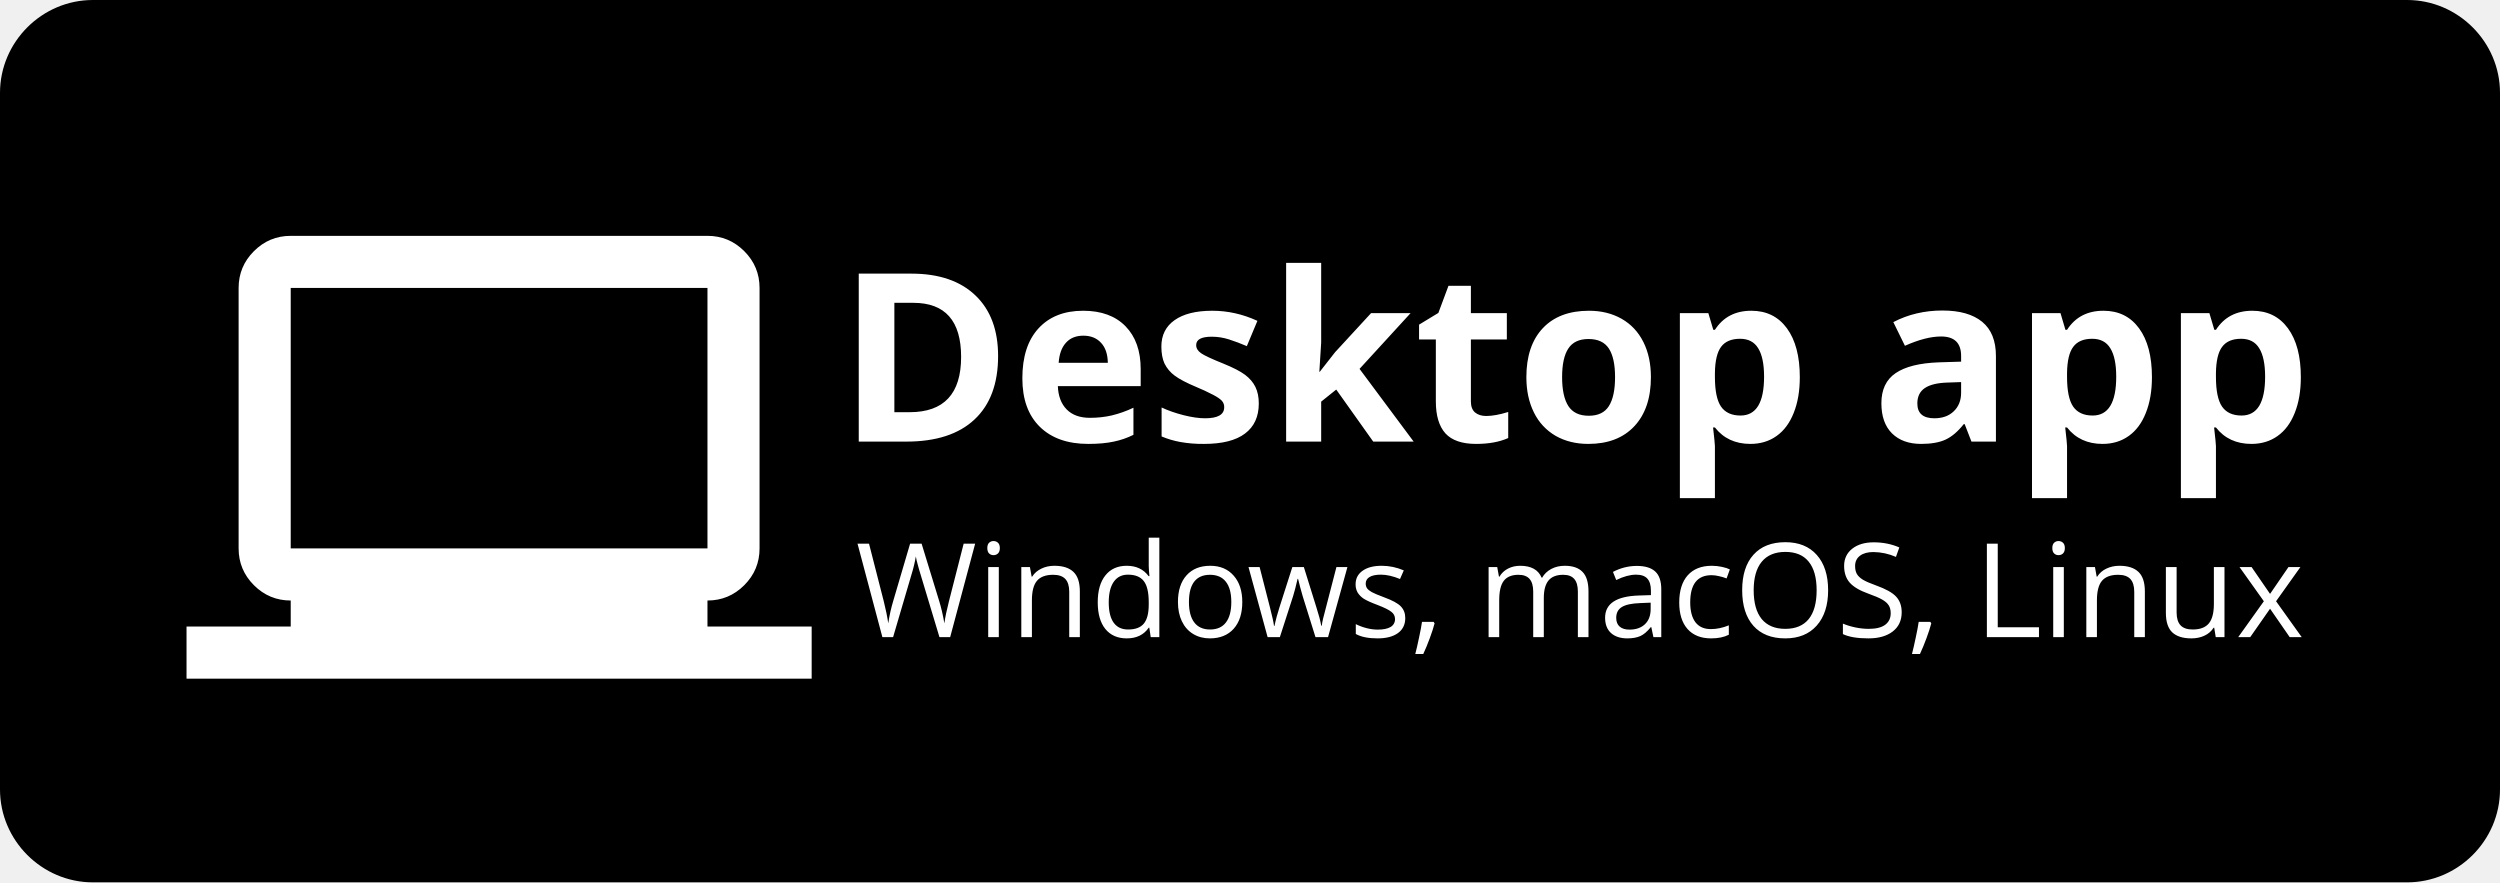
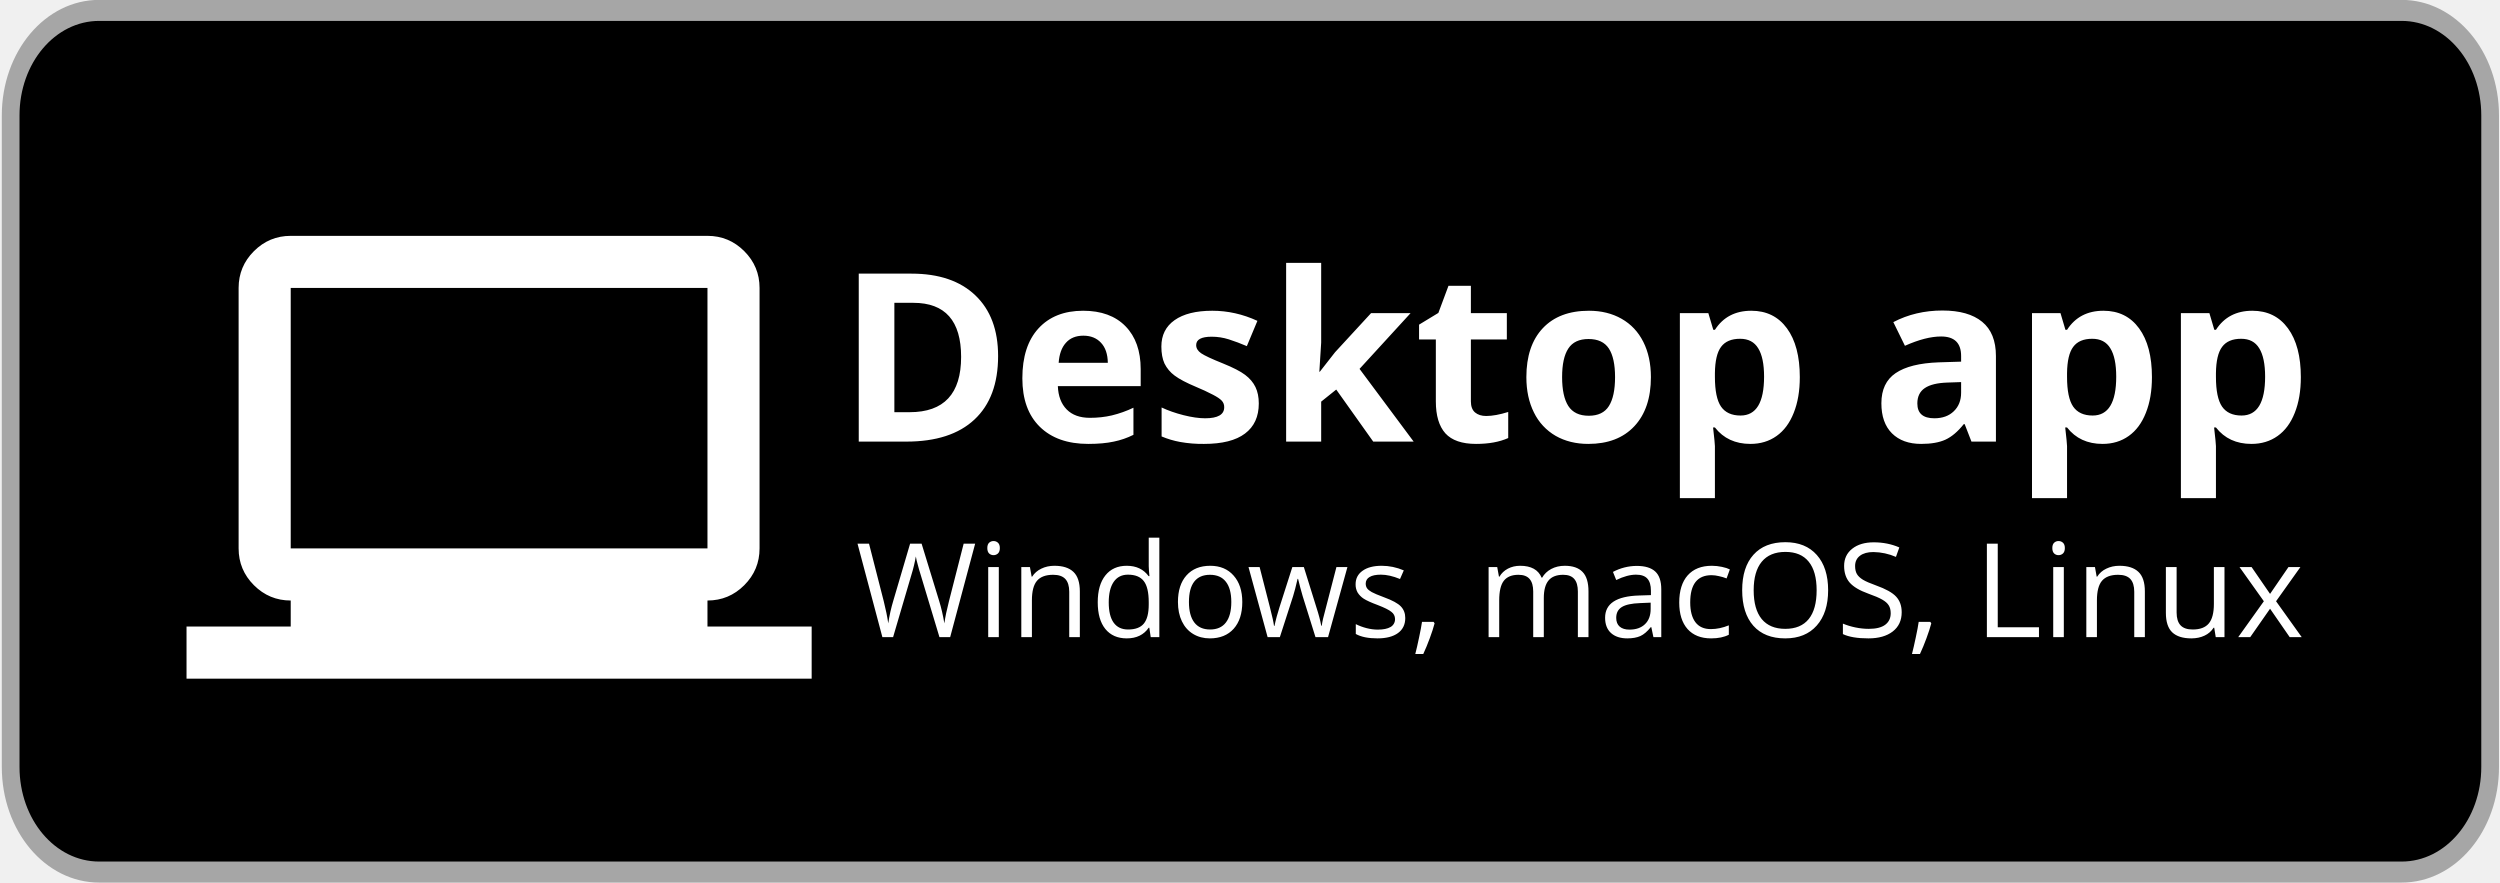
- <svg xmlns="http://www.w3.org/2000/svg" viewBox="0 0 170 60" height="60" width="170" xml:space="preserve" style="fill-rule:evenodd;clip-rule:evenodd;stroke-linejoin:round;stroke-miterlimit:2">
-   <path d="M170 6.313v47.374c-.002 3.463-2.85 6.311-6.313 6.313H6.313C2.85 59.998.002 57.15 0 53.687V6.313C.002 2.85 2.85.002 6.313 0h157.374c3.463.002 6.311 2.85 6.313 6.313Z" />
-   <path d="M37.915-11.831c0 1.88-.536 3.32-1.609 4.32-1.068 1-2.612 1.5-4.633 1.5h-3.234v-11.422h3.586c1.864 0 3.312.493 4.343 1.477 1.032.984 1.547 2.359 1.547 4.125Zm-2.515.062c0-2.453-1.084-3.679-3.25-3.679h-1.289v7.437H31.9c2.333 0 3.5-1.252 3.5-3.758Zm8.648 5.915c-1.406 0-2.505-.388-3.297-1.165-.791-.776-1.187-1.875-1.187-3.296 0-1.464.364-2.594 1.094-3.391.734-.802 1.747-1.203 3.039-1.203 1.234 0 2.195.351 2.882 1.055.688.703 1.032 1.674 1.032 2.914v1.156h-5.633c.026.677.226 1.206.601 1.586.375.38.901.57 1.579.57.526 0 1.023-.055 1.492-.164a7.504 7.504 0 0 0 1.468-.523v1.843a5.442 5.442 0 0 1-1.335.461c-.474.104-1.053.157-1.735.157Zm-.336-7.36c-.505 0-.901.162-1.187.485-.287.317-.451.77-.492 1.359h3.343c-.01-.589-.164-1.042-.461-1.359-.297-.323-.698-.485-1.203-.485Zm11.93 4.61c0 .895-.313 1.578-.938 2.046-.619.469-1.549.704-2.789.704a8.59 8.59 0 0 1-1.625-.133 6.06 6.06 0 0 1-1.257-.375v-1.969c.442.208.94.383 1.492.523.557.141 1.047.211 1.468.211.865 0 1.297-.25 1.297-.75a.615.615 0 0 0-.172-.453c-.114-.12-.312-.252-.593-.398a14.008 14.008 0 0 0-1.125-.524c-.672-.281-1.167-.541-1.485-.781a2.262 2.262 0 0 1-.687-.82c-.141-.313-.211-.696-.211-1.149 0-.776.299-1.375.898-1.797.605-.427 1.459-.64 2.563-.64 1.052 0 2.075.229 3.07.687l-.719 1.719c-.401-.174-.81-.327-1.226-.461-.38-.12-.768-.18-1.164-.18-.703 0-1.055.191-1.055.571 0 .213.112.398.336.554.229.157.727.389 1.492.696.683.276 1.183.534 1.5.773.318.24.552.516.703.828.151.313.227.685.227 1.118Zm4.148-2.157 1.039-1.328 2.446-2.656h2.687l-3.469 3.789 3.68 4.945h-2.75L60.908-9.55l-1.024.821v2.718h-2.383v-12.156h2.383v5.422l-.125 1.984h.031Zm11.313 3.008c.417 0 .917-.091 1.5-.273v1.773c-.594.266-1.323.399-2.188.399-.953 0-1.648-.24-2.086-.719-.432-.485-.648-1.209-.648-2.172v-4.211H66.54v-1.008l1.313-.797.687-1.843h1.524v1.859h2.445v1.789h-2.445v4.211c0 .338.094.588.281.75.193.161.445.242.758.242Zm11.203-2.641c0 1.422-.375 2.534-1.125 3.336-.75.803-1.794 1.204-3.133 1.204-.838 0-1.578-.183-2.219-.547a3.7 3.7 0 0 1-1.476-1.586c-.344-.688-.516-1.49-.516-2.407 0-1.427.373-2.536 1.117-3.328.745-.791 1.792-1.187 3.141-1.187.839 0 1.578.182 2.219.547.64.364 1.133.888 1.476 1.57.344.682.516 1.482.516 2.398Zm-6.039 0c0 .865.141 1.519.422 1.961.286.443.75.664 1.39.664.636 0 1.092-.218 1.368-.656.281-.442.421-1.099.421-1.969 0-.864-.14-1.513-.421-1.945-.282-.432-.743-.648-1.383-.648-.636 0-1.094.216-1.375.648-.281.427-.422 1.076-.422 1.945Zm12.805 4.54c-1.026 0-1.831-.373-2.414-1.118h-.125c.083.73.125 1.151.125 1.266v3.539h-2.383v-12.578h1.937l.336 1.133h.11c.557-.865 1.382-1.297 2.476-1.297 1.031 0 1.839.398 2.422 1.195.583.797.875 1.904.875 3.32 0 .933-.138 1.743-.414 2.43-.271.688-.659 1.211-1.164 1.57-.505.36-1.099.54-1.781.54Zm-.704-7.149c-.588 0-1.018.182-1.289.547-.27.359-.411.956-.421 1.789v.258c0 .937.138 1.609.414 2.015.281.407.724.61 1.328.61 1.067 0 1.601-.88 1.601-2.641 0-.859-.133-1.502-.398-1.929-.261-.433-.672-.649-1.235-.649Zm15.735 6.992-.461-1.187h-.063c-.401.505-.815.857-1.242 1.054-.422.193-.974.29-1.656.29-.839 0-1.5-.24-1.984-.719-.48-.479-.719-1.162-.719-2.047 0-.927.323-1.609.969-2.047.651-.443 1.63-.687 2.937-.734l1.516-.047v-.383c0-.885-.453-1.328-1.36-1.328-.698 0-1.518.211-2.461.633l-.789-1.61c1.006-.526 2.12-.789 3.344-.789 1.172 0 2.07.255 2.695.766.625.51.938 1.286.938 2.328v5.82h-1.664Zm-.703-4.047-.922.032c-.693.021-1.208.146-1.547.375-.339.229-.508.578-.508 1.047 0 .671.386 1.007 1.156 1.007.552 0 .993-.158 1.321-.476.333-.318.5-.74.5-1.266v-.719Zm9.617 4.204c-1.026 0-1.831-.373-2.414-1.118h-.125c.083.73.125 1.151.125 1.266v3.539h-2.383v-12.578h1.938l.335 1.133h.11c.557-.865 1.383-1.297 2.476-1.297 1.032 0 1.839.398 2.422 1.195.584.797.875 1.904.875 3.32 0 .933-.138 1.743-.414 2.43-.271.688-.659 1.211-1.164 1.57-.505.36-1.099.54-1.781.54Zm-.703-7.149c-.589 0-1.018.182-1.289.547-.271.359-.412.956-.422 1.789v.258c0 .937.138 1.609.414 2.015.281.407.724.61 1.328.61 1.068 0 1.602-.88 1.602-2.641 0-.859-.133-1.502-.399-1.929-.26-.433-.672-.649-1.234-.649Zm10.828 7.149c-1.026 0-1.831-.373-2.414-1.118h-.125c.083.73.125 1.151.125 1.266v3.539h-2.383v-12.578h1.938l.335 1.133h.11c.557-.865 1.383-1.297 2.476-1.297 1.032 0 1.839.398 2.422 1.195.584.797.875 1.904.875 3.32 0 .933-.138 1.743-.414 2.43-.271.688-.659 1.211-1.164 1.57-.505.36-1.099.54-1.781.54Zm-.703-7.149c-.589 0-1.018.182-1.289.547-.271.359-.412.956-.422 1.789v.258c0 .937.138 1.609.414 2.015.281.407.724.61 1.328.61 1.068 0 1.602-.88 1.602-2.641 0-.859-.133-1.502-.399-1.929-.26-.433-.672-.649-1.234-.649ZM-17.272 10.108V6.566h7.085V4.795c-.974 0-1.808-.347-2.502-1.041-.694-.694-1.041-1.528-1.041-2.502v-17.711c0-.975.347-1.809 1.041-2.502.694-.694 1.528-1.041 2.502-1.041h28.339c.974 0 1.808.347 2.502 1.041.693.693 1.04 1.527 1.04 2.502V1.252c0 .974-.347 1.808-1.04 2.502-.694.694-1.528 1.041-2.502 1.041v1.771h7.085v3.542h-42.509Zm7.085-8.856h28.339v-17.711h-28.339V1.252Zm44.843 6.031h-.73l-1.282-4.255a13.38 13.38 0 0 1-.204-.712 4.107 4.107 0 0 1-.118-.518 9.763 9.763 0 0 1-.304 1.256l-1.243 4.229h-.73L28.355.929h.782l1.004 3.924c.139.551.24 1.049.304 1.495.078-.53.194-1.048.348-1.555L31.931.929h.782l1.195 3.898c.14.449.257.956.353 1.521.055-.411.159-.912.312-1.503l1-3.916h.782l-1.699 6.354Zm3.307 0h-.721V2.52h.721v4.763Zm-.782-6.054c0-.165.04-.285.121-.361a.424.424 0 0 1 .305-.117c.116 0 .216.039.3.117.084.079.126.199.126.361 0 .162-.042.284-.126.365a.426.426 0 0 1-.3.117.424.424 0 0 1-.305-.117c-.081-.081-.121-.203-.121-.365Zm5.571 6.054V4.202c0-.389-.088-.678-.265-.87-.177-.191-.453-.286-.83-.286-.498 0-.863.134-1.095.404-.232.269-.348.714-.348 1.334v2.499h-.721V2.52h.586l.118.652h.034c.148-.235.355-.416.622-.544.266-.13.563-.195.891-.195.573 0 1.005.139 1.295.417.29.275.434.717.434 1.326v3.107h-.721Zm5.445-.639h-.039c-.333.484-.831.726-1.495.726-.623 0-1.108-.213-1.456-.639-.344-.426-.517-1.032-.517-1.817 0-.785.174-1.395.522-1.829.347-.435.831-.652 1.451-.652.646 0 1.142.235 1.486.704h.057l-.031-.343-.017-.335V.521h.721v6.762h-.586l-.096-.639Zm-1.443.122c.493 0 .849-.134 1.069-.4.224-.27.335-.703.335-1.3v-.152c0-.675-.113-1.156-.339-1.443-.223-.289-.581-.434-1.073-.434-.423 0-.748.165-.974.495-.223.328-.334.791-.334 1.391 0 .608.111 1.068.334 1.378.223.31.551.465.982.465Zm7.766-1.869c0 .776-.195 1.383-.587 1.821-.391.434-.931.652-1.62.652-.426 0-.804-.1-1.135-.3-.33-.2-.585-.487-.765-.861-.179-.373-.269-.811-.269-1.312 0-.777.194-1.381.582-1.812.389-.435.927-.652 1.617-.652.666 0 1.195.222 1.586.665.394.443.591 1.043.591 1.799Zm-3.628 0c0 .608.121 1.072.365 1.391.243.318.601.478 1.073.478s.83-.158 1.073-.474c.247-.319.37-.784.37-1.395 0-.606-.123-1.065-.37-1.378-.243-.315-.604-.473-1.082-.473-.472 0-.828.155-1.069.465-.24.31-.36.772-.36 1.386Zm8.604 2.386-.873-2.795a22.862 22.862 0 0 1-.309-1.164h-.035c-.116.507-.217.898-.304 1.173l-.9 2.786h-.834L54.942 2.52h.756l.7 2.733c.162.626.254 1.048.278 1.265h.034c.032-.165.083-.378.153-.639.072-.264.134-.472.186-.626l.874-2.733h.782l.852 2.733c.162.499.272.917.33 1.256h.035a4.74 4.74 0 0 1 .091-.482c.052-.218.355-1.387.908-3.507h.748l-1.317 4.763h-.856Zm6.106-1.3c0 .444-.165.785-.496 1.026-.33.24-.794.361-1.39.361-.632 0-1.124-.1-1.478-.3v-.669a3.6 3.6 0 0 0 .735.273c.263.067.517.1.76.1.377 0 .666-.059.869-.178a.602.602 0 0 0 .304-.552.591.591 0 0 0-.243-.474c-.159-.133-.472-.289-.939-.469-.443-.165-.759-.308-.947-.43a1.347 1.347 0 0 1-.417-.422 1.103 1.103 0 0 1-.135-.56c0-.388.158-.694.474-.917.316-.226.749-.339 1.299-.339.513 0 1.014.104 1.504.313l-.257.586c-.478-.197-.911-.295-1.299-.295-.342 0-.6.054-.774.161a.498.498 0 0 0-.26.443c0 .127.032.236.095.326.067.09.173.175.318.256.144.081.423.199.834.352.565.206.946.413 1.143.622.2.208.3.471.3.786Zm1.929.265.065.1c-.075.29-.184.626-.326 1.009-.141.385-.289.743-.443 1.073h-.543c.078-.301.164-.674.256-1.117.096-.443.163-.798.2-1.065h.791Zm9.808 1.035V4.184c0-.379-.081-.663-.243-.852-.162-.191-.414-.286-.756-.286-.449 0-.781.129-.995.386-.215.258-.322.655-.322 1.191v2.66h-.721V4.184c0-.379-.081-.663-.244-.852-.162-.191-.415-.286-.76-.286-.452 0-.784.136-.995.408-.209.27-.313.713-.313 1.33v2.499h-.721V2.52h.586l.118.652h.034c.136-.232.328-.413.574-.544.249-.13.527-.195.834-.195.745 0 1.232.269 1.46.808h.035c.142-.249.348-.446.617-.591.27-.145.577-.217.922-.217.538 0 .941.139 1.208.417.269.275.404.717.404 1.326v3.107h-.722Zm5.137 0-.143-.678h-.035c-.238.298-.475.501-.713.608-.234.104-.529.157-.882.157-.472 0-.843-.122-1.112-.365-.267-.244-.4-.59-.4-1.039 0-.962.769-1.466 2.307-1.512l.809-.026v-.296c0-.374-.082-.649-.244-.826-.159-.179-.416-.269-.769-.269-.397 0-.846.122-1.347.365l-.222-.552a3.456 3.456 0 0 1 1.613-.408c.567 0 .987.126 1.26.378.275.252.413.656.413 1.212v3.251h-.535Zm-1.63-.509c.449 0 .801-.123 1.056-.369.258-.246.387-.591.387-1.034V4.94l-.721.031c-.574.02-.988.11-1.243.269-.252.157-.378.401-.378.735 0 .26.078.459.235.595.159.136.381.204.664.204Zm5.554.596c-.689 0-1.224-.212-1.603-.635-.377-.426-.565-1.027-.565-1.803 0-.797.191-1.413.573-1.847.386-.435.933-.652 1.643-.652.229 0 .458.025.687.074.229.049.408.107.539.174l-.222.612a3.233 3.233 0 0 0-.522-.156 2.212 2.212 0 0 0-.499-.065c-.968 0-1.452.617-1.452 1.851 0 .585.118 1.034.352 1.347.238.313.588.469 1.052.469.397 0 .804-.085 1.221-.256v.639c-.319.165-.72.248-1.204.248Zm7.957-3.273c0 1.017-.258 1.817-.773 2.399-.513.582-1.227.874-2.143.874-.936 0-1.658-.286-2.168-.857-.507-.573-.761-1.381-.761-2.424 0-1.035.255-1.836.765-2.404.51-.57 1.234-.856 2.173-.856.913 0 1.625.29 2.138.869.513.58.769 1.379.769 2.399Zm-5.063 0c0 .861.183 1.514.548 1.96.368.443.901.665 1.599.665.704 0 1.236-.222 1.595-.665.359-.443.539-1.096.539-1.96 0-.854-.18-1.502-.539-1.942-.356-.444-.885-.665-1.586-.665-.704 0-1.24.223-1.608.669-.365.443-.548 1.089-.548 1.938Zm10.065 1.495c0 .559-.203.995-.608 1.308-.406.313-.956.47-1.652.47-.753 0-1.332-.097-1.738-.292v-.712c.261.11.545.197.852.26.307.064.611.096.912.096.493 0 .864-.093 1.113-.278.249-.188.374-.449.374-.782 0-.22-.045-.4-.135-.539-.087-.142-.235-.272-.443-.391-.206-.119-.52-.254-.943-.404-.591-.212-1.014-.462-1.269-.752-.252-.29-.378-.668-.378-1.134 0-.49.184-.88.552-1.169.367-.29.854-.435 1.46-.435.631 0 1.212.116 1.742.348l-.23.643a3.939 3.939 0 0 0-1.53-.33c-.391 0-.696.084-.917.252-.22.168-.33.401-.33.699 0 .22.041.402.122.543.081.14.217.268.408.387.194.116.49.245.887.387.666.238 1.124.493 1.373.765.252.272.378.626.378 1.06Zm1.947.656.065.1c-.075.29-.184.626-.326 1.009-.142.385-.289.743-.443 1.073h-.543c.078-.301.163-.674.256-1.117.096-.443.162-.798.2-1.065h.791Zm3.846 1.035V.929h.739v5.684h2.803v.67h-3.542Zm5.232 0h-.721V2.52h.721v4.763Zm-.782-6.054c0-.165.041-.285.122-.361a.42.42 0 0 1 .304-.117c.116 0 .216.039.3.117.084.079.126.199.126.361 0 .162-.042.284-.126.365a.426.426 0 0 1-.3.117.42.42 0 0 1-.304-.117c-.081-.081-.122-.203-.122-.365Zm5.571 6.054V4.202c0-.389-.088-.678-.265-.87-.177-.191-.453-.286-.83-.286-.498 0-.863.134-1.095.404-.232.269-.348.714-.348 1.334v2.499h-.721V2.52h.587l.117.652h.035a1.46 1.46 0 0 1 .621-.544c.267-.13.564-.195.891-.195.574 0 1.005.139 1.295.417.29.275.435.717.435 1.326v3.107h-.722Zm2.881-4.763v3.09c0 .388.089.678.265.869.177.191.454.287.83.287.499 0 .862-.137 1.091-.409.232-.272.348-.717.348-1.334V2.52h.721v4.763h-.595l-.104-.639h-.039a1.438 1.438 0 0 1-.618.539c-.26.124-.559.187-.895.187-.579 0-1.014-.138-1.304-.413-.286-.275-.43-.716-.43-1.321V2.52h.73Zm5.932 2.325-1.655-2.325h.821l1.256 1.825 1.251-1.825h.813l-1.656 2.325 1.743 2.438h-.817l-1.334-1.93-1.347 1.93h-.817l1.742-2.438Z" style="fill:#fff" transform="translate(29.956 36.04)" />
+ <svg xmlns="http://www.w3.org/2000/svg" xml:space="preserve" style="fill-rule:evenodd;clip-rule:evenodd" viewBox="0 0 170 60" width="170" height="60">
+   <path d="M352 355.362h520c11.08 0 20 8.92 20 20v124c0 11.08-8.92 20-20 20H352c-11.08 0-20-8.92-20-20v-124c0-11.08 8.92-20 20-20Z" style="fill-rule:nonzero;stroke:#a6a6a6;stroke-width:4px" transform="matrix(.30108 0 0 .35728 -99.234 -126.257)" />
+   <path d="M37.915-11.831q0 2.82-1.609 4.32-1.602 1.5-4.633 1.5h-3.234v-11.422h3.586q2.796 0 4.343 1.477 1.548 1.476 1.547 4.125m-2.515.062q0-3.68-3.25-3.679h-1.289v7.437H31.9q3.5 0 3.5-3.758m8.648 5.915q-2.109 0-3.297-1.165-1.187-1.164-1.187-3.296 0-2.196 1.094-3.391 1.101-1.203 3.039-1.203 1.851 0 2.882 1.055t1.032 2.914v1.156h-5.633q.039 1.016.601 1.586t1.579.57q.789 0 1.492-.164a7.5 7.5 0 0 0 1.468-.523v1.843a5.4 5.4 0 0 1-1.335.461q-.712.156-1.735.157m-.336-7.36q-.758 0-1.187.485-.43.476-.492 1.359h3.343q-.015-.883-.461-1.359-.445-.485-1.203-.485m11.93 4.61q0 1.343-.938 2.046-.929.704-2.789.704a8.6 8.6 0 0 1-1.625-.133 6 6 0 0 1-1.257-.375v-1.969q.663.313 1.492.523.836.211 1.468.211 1.297 0 1.297-.75a.62.62 0 0 0-.172-.453q-.171-.18-.593-.398a14 14 0 0 0-1.125-.524q-1.008-.421-1.485-.781a2.26 2.26 0 0 1-.687-.82q-.211-.47-.211-1.149 0-1.164.898-1.797.907-.64 2.563-.64 1.578 0 3.07.687l-.719 1.719q-.602-.26-1.226-.461-.57-.18-1.164-.18-1.055 0-1.055.571 0 .32.336.554.344.236 1.492.696 1.024.414 1.5.773.477.36.703.828.227.469.227 1.118m4.148-2.157 1.039-1.328 2.446-2.656h2.687l-3.469 3.789 3.68 4.945h-2.75L60.908-9.55l-1.024.821v2.718h-2.383v-12.156h2.383v5.422l-.125 1.984zm11.313 3.008q.626 0 1.5-.273v1.773q-.89.399-2.188.399-1.43 0-2.086-.719-.648-.727-.648-2.172v-4.211H66.54v-1.008l1.313-.797.687-1.843h1.524v1.859h2.445v1.789h-2.445v4.211q0 .507.281.75.289.242.758.242m11.203-2.641q0 2.133-1.125 3.336-1.125 1.204-3.133 1.204-1.257 0-2.219-.547a3.7 3.7 0 0 1-1.476-1.586q-.516-1.032-.516-2.407 0-2.14 1.117-3.328t3.141-1.187q1.258 0 2.219.547t1.476 1.57.516 2.398m-6.039 0q0 1.298.422 1.961.43.664 1.39.664.954 0 1.368-.656.421-.664.421-1.969 0-1.297-.421-1.945-.423-.648-1.383-.648-.954 0-1.375.648-.422.641-.422 1.945m12.805 4.54q-1.54 0-2.414-1.118h-.125q.125 1.094.125 1.266v3.539h-2.383v-12.578h1.937l.336 1.133h.11q.835-1.297 2.476-1.297 1.547 0 2.422 1.195t.875 3.32q0 1.4-.414 2.43-.407 1.032-1.164 1.57-.758.54-1.781.54m-.704-7.149q-.882 0-1.289.547-.406.539-.421 1.789v.258q0 1.406.414 2.015.422.61 1.328.61 1.6 0 1.601-2.641 0-1.289-.398-1.929-.391-.65-1.235-.649m15.735 6.992-.461-1.187h-.063q-.602.758-1.242 1.054-.633.29-1.656.29-1.258 0-1.984-.719-.72-.719-.719-2.047 0-1.39.969-2.047.976-.664 2.937-.734l1.516-.047v-.383q0-1.328-1.36-1.328-1.047 0-2.461.633l-.789-1.61q1.508-.789 3.344-.789 1.758 0 2.695.766.938.765.938 2.328v5.82zm-.703-4.047-.922.032q-1.039.032-1.547.375t-.508 1.047q0 1.007 1.156 1.007.829 0 1.321-.476.5-.477.5-1.266zm9.617 4.204q-1.54 0-2.414-1.118h-.125q.125 1.094.125 1.266v3.539h-2.383v-12.578h1.938l.335 1.133h.11q.836-1.297 2.476-1.297 1.548 0 2.422 1.195.876 1.196.875 3.32 0 1.4-.414 2.43-.407 1.032-1.164 1.57-.758.54-1.781.54m-.703-7.149q-.883 0-1.289.547-.407.539-.422 1.789v.258q0 1.406.414 2.015.422.61 1.328.61 1.602 0 1.602-2.641 0-1.289-.399-1.929-.39-.65-1.234-.649m10.828 7.149q-1.54 0-2.414-1.118h-.125q.125 1.094.125 1.266v3.539h-2.383v-12.578h1.938l.335 1.133h.11q.836-1.297 2.476-1.297 1.548 0 2.422 1.195.876 1.196.875 3.32 0 1.4-.414 2.43-.407 1.032-1.164 1.57-.758.54-1.781.54m-.703-7.149q-.883 0-1.289.547-.407.539-.422 1.789v.258q0 1.406.414 2.015.422.61 1.328.61 1.602 0 1.602-2.641 0-1.289-.399-1.929-.39-.65-1.234-.649M-17.272 10.108V6.566h7.085V4.795q-1.461 0-2.502-1.041t-1.041-2.502v-17.711q0-1.463 1.041-2.502 1.041-1.041 2.502-1.041h28.339q1.461 0 2.502 1.041t1.04 2.502V1.252q0 1.461-1.04 2.502t-2.502 1.041v1.771h7.085v3.542zm7.085-8.856h28.339v-17.711h-28.339zm44.843 6.031h-.73l-1.282-4.255a13 13 0 0 1-.204-.712q-.076-.255-.118-.518a10 10 0 0 1-.304 1.256l-1.243 4.229h-.73L28.355.929h.782l1.004 3.924q.208.826.304 1.495.117-.795.348-1.555L31.931.929h.782l1.195 3.898q.21.673.353 1.521.083-.616.312-1.503l1-3.916h.782zm3.307 0h-.721V2.52h.721zm-.782-6.054q0-.247.121-.361a.43.43 0 0 1 .305-.117q.174 0 .3.117t.126.361q0 .243-.126.365a.43.43 0 0 1-.3.117.43.43 0 0 1-.305-.117q-.121-.122-.121-.365m5.571 6.054V4.202q0-.583-.265-.87-.265-.286-.83-.286-.747 0-1.095.404t-.348 1.334v2.499h-.721V2.52h.586l.118.652h.034q.222-.352.622-.544.399-.195.891-.195.86 0 1.295.417.434.413.434 1.326v3.107zm5.445-.639h-.039q-.5.726-1.495.726-.934 0-1.456-.639-.517-.64-.517-1.817t.522-1.829q.52-.652 1.451-.652.97 0 1.486.704h.057l-.031-.343-.017-.335V.521h.721v6.762h-.586zm-1.443.122q.74 0 1.069-.4.335-.405.335-1.3v-.152q0-1.012-.339-1.443-.335-.434-1.073-.434-.635 0-.974.495-.334.492-.334 1.391 0 .912.334 1.378.335.465.982.465m7.766-1.869q0 1.164-.587 1.821-.586.651-1.62.652-.639 0-1.135-.3-.495-.3-.765-.861-.269-.56-.269-1.312 0-1.166.582-1.812.583-.652 1.617-.652 1 0 1.586.665.591.665.591 1.799m-3.628 0q0 .912.365 1.391.365.477 1.073.478.708 0 1.073-.474.37-.478.37-1.395 0-.909-.37-1.378-.365-.473-1.082-.473-.708 0-1.069.465-.36.465-.36 1.386m8.604 2.386-.873-2.795a23 23 0 0 1-.309-1.164h-.035q-.174.76-.304 1.173l-.9 2.786h-.834L54.942 2.52h.756l.7 2.733q.242.94.278 1.265h.034q.048-.248.153-.639.108-.396.186-.626l.874-2.733h.782l.852 2.733q.243.748.33 1.256h.035a5 5 0 0 1 .091-.482q.078-.327.908-3.507h.748l-1.317 4.763zm6.106-1.3q0 .665-.496 1.026-.496.36-1.39.361-.947 0-1.478-.3v-.669q.353.176.735.273.395.1.76.1.565 0 .869-.178a.6.6 0 0 0 .304-.552.59.59 0 0 0-.243-.474q-.239-.2-.939-.469-.665-.247-.947-.43a1.34 1.34 0 0 1-.417-.422 1.1 1.1 0 0 1-.135-.56q0-.582.474-.917.474-.339 1.299-.339.77 0 1.504.313l-.257.586q-.717-.295-1.299-.295-.513 0-.774.161a.5.5 0 0 0-.26.443q0 .19.095.326.1.135.318.256.217.122.834.352.847.309 1.143.622.3.313.3.786m1.929.265.065.1q-.113.435-.326 1.009-.212.578-.443 1.073h-.543q.118-.452.256-1.117.144-.664.2-1.065zm9.808 1.035V4.184q0-.569-.243-.852-.243-.286-.756-.286-.674 0-.995.386-.322.387-.322 1.191v2.66h-.721V4.184q0-.569-.244-.852-.243-.286-.76-.286-.678 0-.995.408-.313.405-.313 1.33v2.499h-.721V2.52h.586l.118.652h.034q.204-.348.574-.544.373-.195.834-.195 1.118 0 1.46.808h.035q.213-.374.617-.591.405-.217.922-.217.807 0 1.208.417.404.413.404 1.326v3.107zm5.137 0-.143-.678h-.035q-.356.447-.713.608-.352.156-.882.157-.708 0-1.112-.365-.4-.366-.4-1.039 0-1.443 2.307-1.512l.809-.026v-.296q0-.56-.244-.826-.239-.269-.769-.269-.596 0-1.347.365l-.222-.552a3.46 3.46 0 0 1 1.613-.408q.85 0 1.26.378.413.378.413 1.212v3.251zm-1.63-.509q.674 0 1.056-.369.387-.37.387-1.034V4.94l-.721.031q-.86.03-1.243.269-.378.235-.378.735 0 .39.235.595.239.204.664.204m5.554.596q-1.034 0-1.603-.635-.565-.639-.565-1.803 0-1.196.573-1.847.579-.652 1.643-.652.343 0 .687.074.343.073.539.174l-.222.612a3 3 0 0 0-.522-.156 2.2 2.2 0 0 0-.499-.065q-1.452 0-1.452 1.851 0 .877.352 1.347.356.47 1.052.469.596 0 1.221-.256v.639q-.478.248-1.204.248m7.957-3.273q0 1.526-.773 2.399-.77.874-2.143.874-1.404 0-2.168-.857-.76-.86-.761-2.424 0-1.552.765-2.404.765-.855 2.173-.856 1.369 0 2.138.869.77.87.769 2.399m-5.063 0q0 1.291.548 1.96.552.665 1.599.665 1.056 0 1.595-.665.539-.664.539-1.96 0-1.281-.539-1.942-.534-.666-1.586-.665-1.056 0-1.608.669-.548.665-.548 1.938m10.065 1.495q0 .839-.608 1.308-.609.47-1.652.47-1.13 0-1.738-.292v-.712q.391.165.852.26.46.096.912.096.74 0 1.113-.278.374-.282.374-.782 0-.33-.135-.539-.13-.213-.443-.391-.309-.179-.943-.404-.886-.317-1.269-.752-.378-.435-.378-1.134 0-.735.552-1.169.55-.435 1.46-.435.947 0 1.742.348l-.23.643a4 4 0 0 0-1.53-.33q-.586 0-.917.252-.33.252-.33.699 0 .33.122.543.122.21.408.387.291.174.887.387 1 .357 1.373.765.378.409.378 1.06m1.947.656.065.1q-.113.435-.326 1.009-.212.578-.443 1.073h-.543q.117-.452.256-1.117.144-.664.2-1.065zm3.846 1.035V.929h.739v5.684h2.803v.67zm5.232 0h-.721V2.52h.721zm-.782-6.054q0-.247.122-.361a.42.42 0 0 1 .304-.117q.174 0 .3.117t.126.361q0 .243-.126.365a.43.43 0 0 1-.3.117.42.42 0 0 1-.304-.117q-.122-.122-.122-.365m5.571 6.054V4.202q0-.583-.265-.87-.265-.286-.83-.286-.747 0-1.095.404t-.348 1.334v2.499h-.721V2.52h.587l.117.652h.035c.15-.237.366-.426.621-.544q.4-.195.891-.195.86 0 1.295.417.435.413.435 1.326v3.107zm2.881-4.763v3.09q0 .582.265.869.266.287.83.287.748 0 1.091-.409.348-.408.348-1.334V2.52h.721v4.763h-.595l-.104-.639h-.039a1.44 1.44 0 0 1-.618.539q-.39.186-.895.187-.869 0-1.304-.413-.43-.413-.43-1.321V2.52zm5.932 2.325-1.655-2.325h.821l1.256 1.825 1.251-1.825h.813l-1.656 2.325 1.743 2.438h-.817l-1.334-1.93-1.347 1.93h-.817z" style="fill:#fff" transform="translate(29.956 36.04)" />
</svg>
